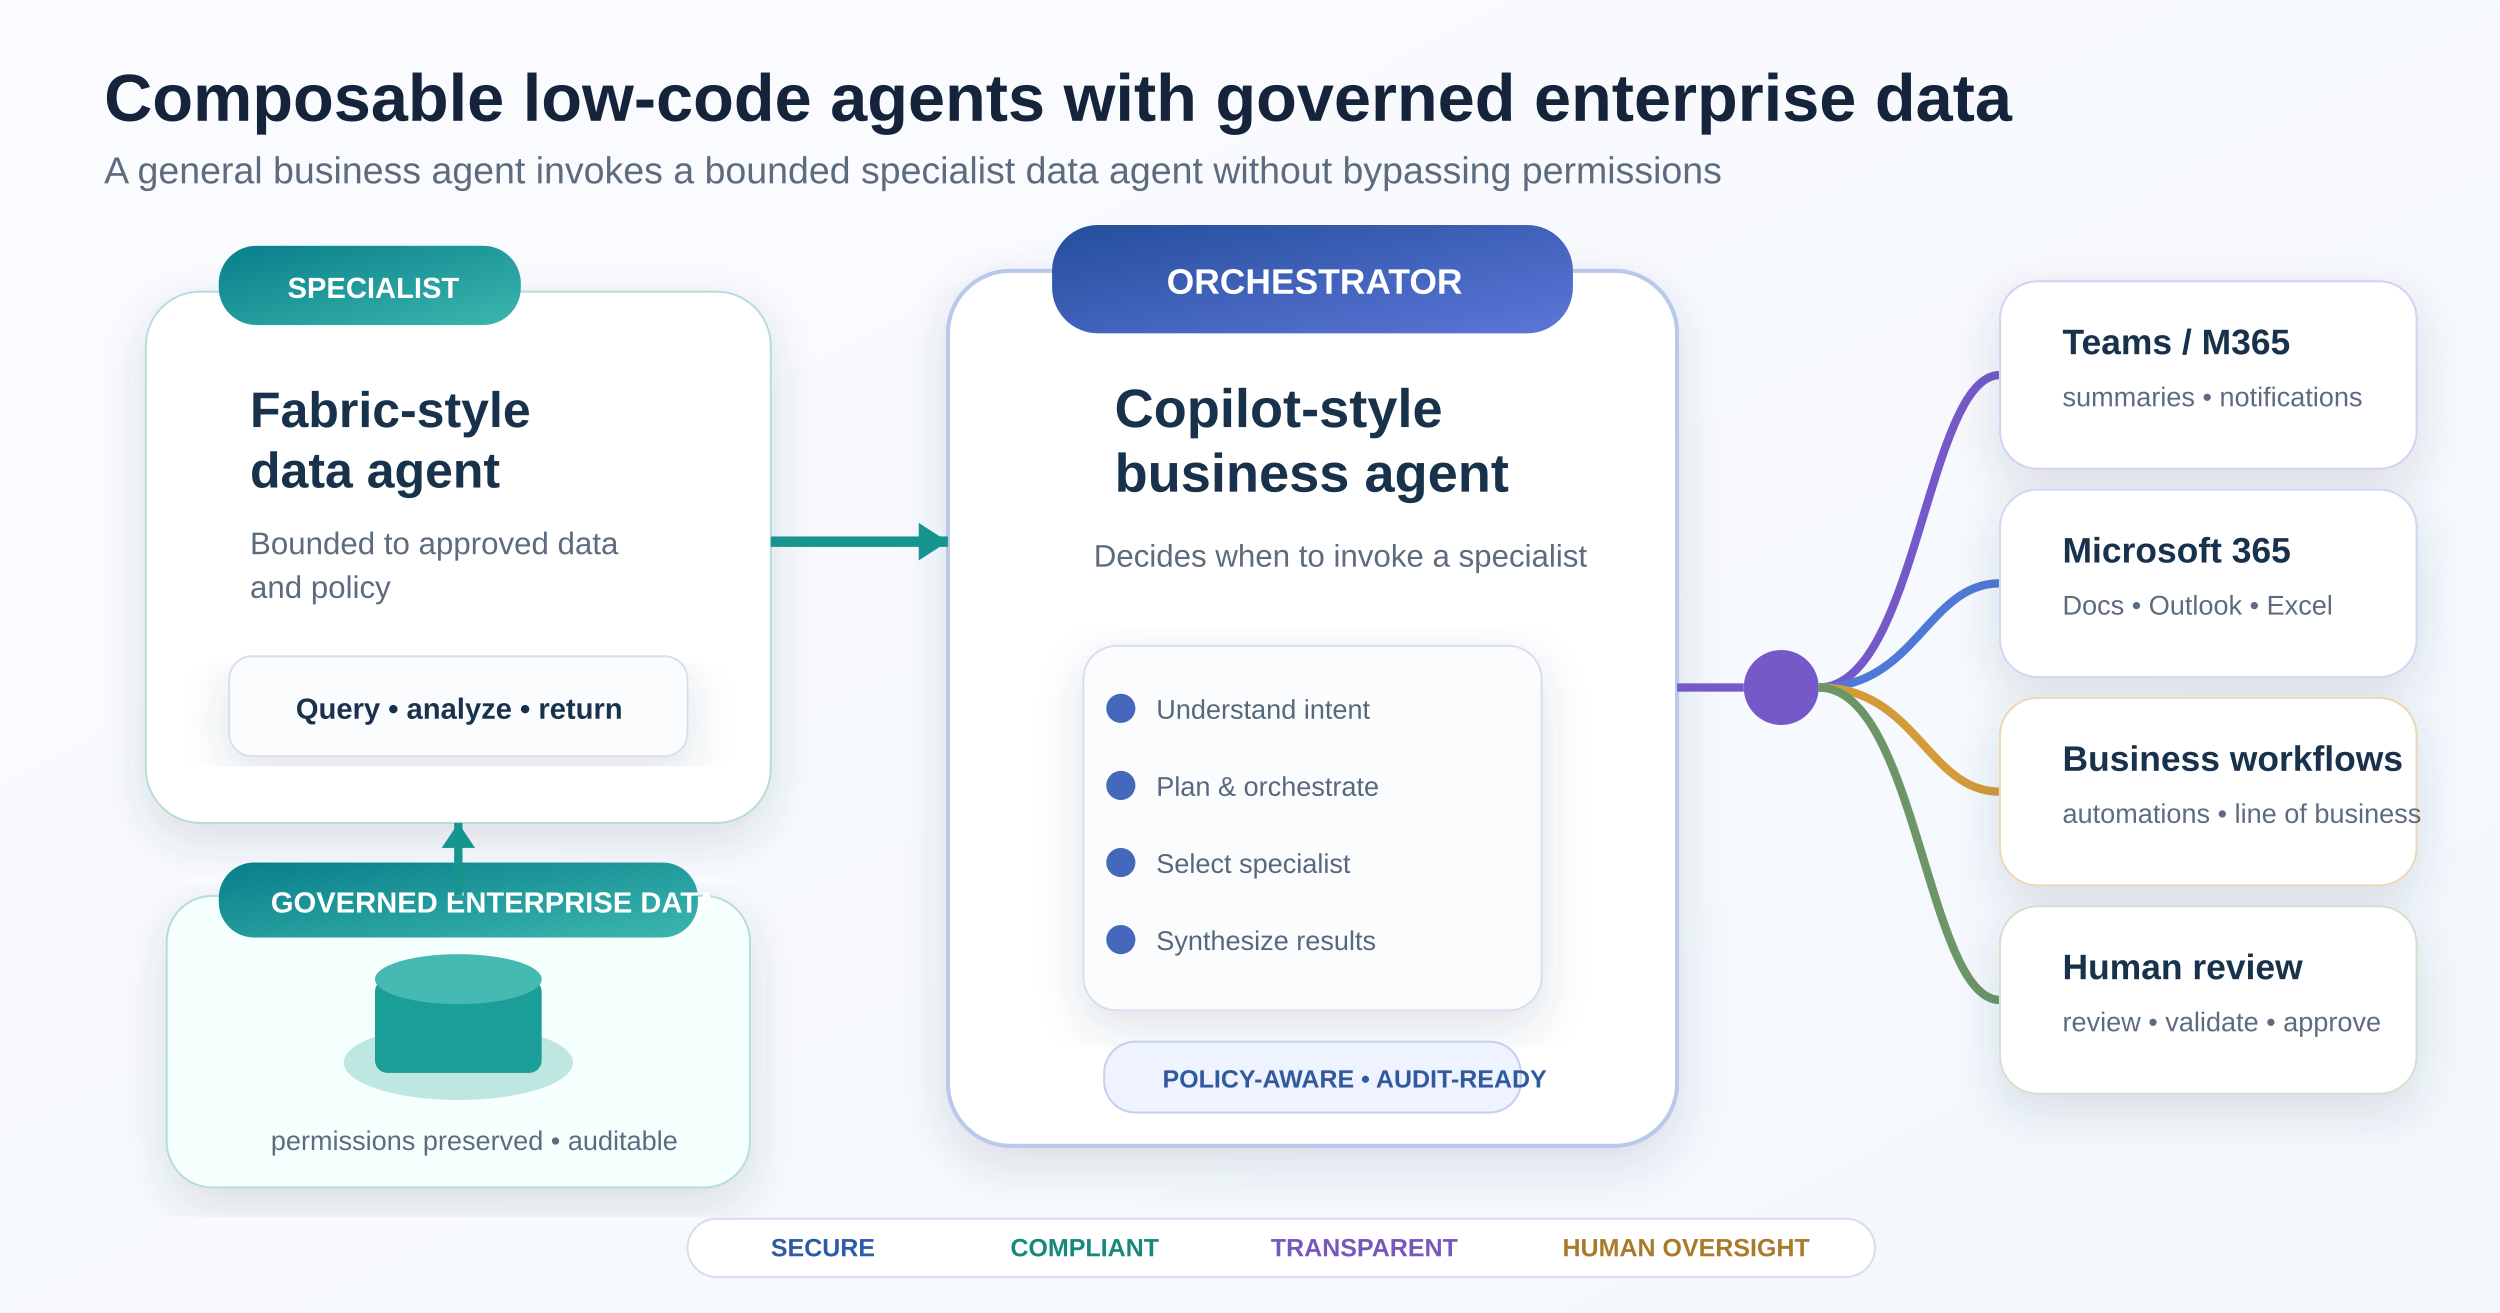
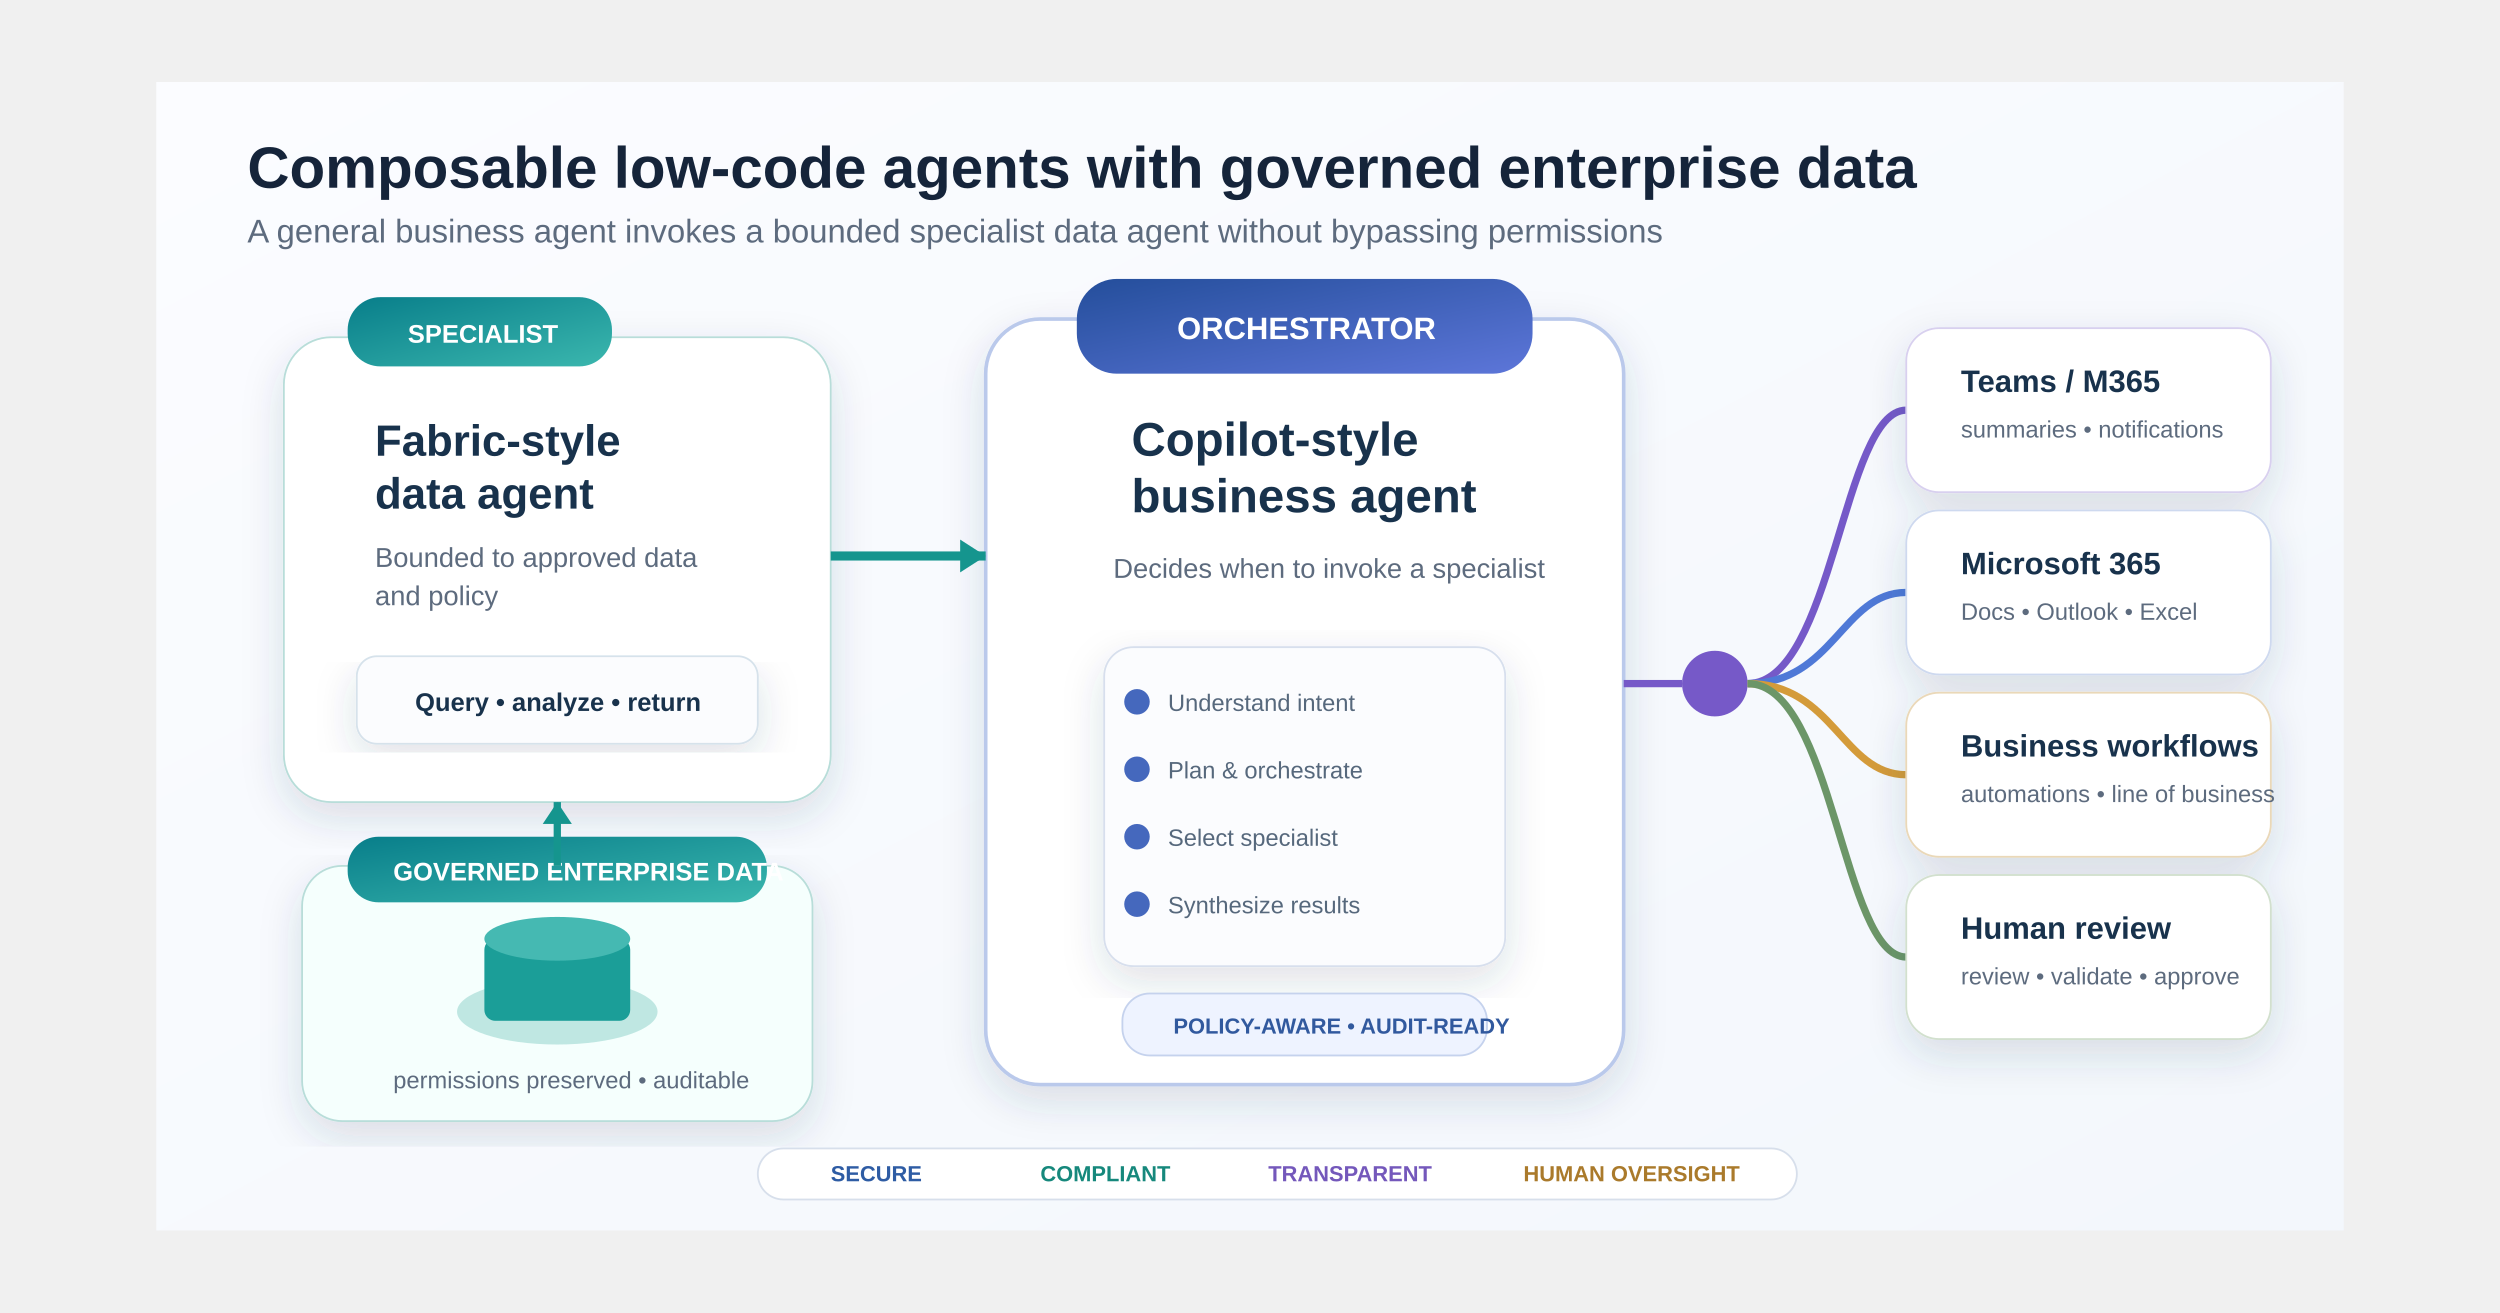
- <svg xmlns="http://www.w3.org/2000/svg" width="1200" height="630" viewBox="0 0 1200 630">
+ <svg xmlns="http://www.w3.org/2000/svg" width="1200" height="630" viewBox="0 -45 1200 720">
  <defs>
    <linearGradient id="bg" x1="0" y1="0" x2="1" y2="1">
      <stop stop-color="#fbfcff" />
      <stop offset="1" stop-color="#f3f7fc" />
    </linearGradient>
    <linearGradient id="blue" x1="0" y1="0" x2="1" y2="1">
      <stop stop-color="#244e9b" />
      <stop offset="1" stop-color="#5d76d9" />
    </linearGradient>
    <linearGradient id="teal" x1="0" y1="0" x2="1" y2="1">
      <stop stop-color="#087e8a" />
      <stop offset="1" stop-color="#3bb7ae" />
    </linearGradient>
    <filter id="s">
      <feDropShadow dx="0" dy="8" stdDeviation="11" flood-color="#293c58" flood-opacity=".15" />
    </filter>
    <style>text{font-family:Arial,Helvetica,sans-serif}.h{font-weight:700;fill:#15243a}.m{fill:#5d6b7e}.lab{font-weight:700;fill:#18324c}.tiny{font-size:13px;fill:#56687c}</style>
  </defs>
  <rect width="1200" height="630" fill="url(#bg)" />
  <text x="50" y="58" font-size="32" class="h">Composable low-code agents with governed enterprise data</text>
  <text x="50" y="88" font-size="18" class="m">A general business agent invokes a bounded specialist data agent without bypassing permissions</text>
  <rect x="70" y="140" width="300" height="255" rx="26" fill="#fff" stroke="#b8ddd9" filter="url(#s)" />
  <rect x="105" y="118" width="145" height="38" rx="18" fill="url(#teal)" />
  <text x="138" y="143" font-size="14" fill="#fff" font-weight="700">SPECIALIST</text>
  <text x="120" y="205" font-size="24" class="lab">Fabric-style</text>
  <text x="120" y="234" font-size="24" class="lab">data agent</text>
  <text x="120" y="266" font-size="15" class="m">Bounded to approved data</text>
  <text x="120" y="287" font-size="15" class="m">and policy</text>
  <g filter="url(#s)">
    <rect x="110" y="315" width="220" height="48" rx="11" fill="#fbfcfe" stroke="#d6e2eb" />
  </g>
  <text x="142" y="345" font-size="14" class="lab">Query • analyze • return</text>
  <rect x="80" y="430" width="280" height="140" rx="22" fill="#f5fffd" stroke="#b8ddd9" filter="url(#s)" />
  <rect x="105" y="414" width="230" height="36" rx="17" fill="url(#teal)" />
  <text x="130" y="438" font-size="14" fill="#fff" font-weight="700">GOVERNED ENTERPRISE DATA</text>
  <ellipse cx="220" cy="510" rx="55" ry="18" fill="#bfe7e2" />
  <rect x="180" y="470" width="80" height="45" rx="6" fill="#1b9e98" />
  <ellipse cx="220" cy="470" rx="40" ry="12" fill="#45b9b2" />
  <text x="130" y="552" font-size="13" class="m">permissions preserved • auditable</text>
  <path d="M220 430V395" stroke="#15958e" stroke-width="4" />
  <polygon points="220,395 212,407 228,407" fill="#15958e" />
  <rect x="455" y="130" width="350" height="420" rx="30" fill="#fff" stroke="#bac9eb" stroke-width="2" filter="url(#s)" />
  <rect x="505" y="108" width="250" height="52" rx="22" fill="url(#blue)" />
  <text x="560" y="141" font-size="17" fill="#fff" font-weight="700">ORCHESTRATOR</text>
  <text x="535" y="205" font-size="26" class="lab">Copilot-style</text>
  <text x="535" y="236" font-size="26" class="lab">business agent</text>
  <text x="525" y="272" font-size="15" class="m">Decides when to invoke a specialist</text>
  <g filter="url(#s)">
    <rect x="520" y="310" width="220" height="175" rx="16" fill="#fbfcfe" stroke="#d7dfed" />
  </g>
  <g class="tiny">
    <text x="555" y="345">Understand intent</text>
    <text x="555" y="382">Plan &amp; orchestrate</text>
    <text x="555" y="419">Select specialist</text>
    <text x="555" y="456">Synthesize results</text>
  </g>
  <g fill="#4568bd">
    <circle cx="538" cy="340" r="7" />
    <circle cx="538" cy="377" r="7" />
    <circle cx="538" cy="414" r="7" />
    <circle cx="538" cy="451" r="7" />
  </g>
  <rect x="530" y="500" width="200" height="34" rx="15" fill="#eef3ff" stroke="#c5d2ed" />
  <text x="558" y="522" font-size="12" fill="#31599e" font-weight="700">POLICY-AWARE • AUDIT-READY</text>
  <path d="M370 260H455" stroke="#15958e" stroke-width="5" />
  <polygon points="455,260 441,251 441,269" fill="#15958e" />
  <circle cx="855" cy="330" r="18" fill="#7659c8" />
  <path d="M805 330H837" stroke="#7659c8" stroke-width="4" />
  <g stroke-width="4" fill="none">
    <path d="M873 330C920 330 925 180 960 180" stroke="#7559c8" />
    <path d="M873 330C920 330 925 280 960 280" stroke="#4f79d7" />
    <path d="M873 330C920 330 925 380 960 380" stroke="#d49b3a" />
    <path d="M873 330C920 330 925 480 960 480" stroke="#6c9668" />
  </g>
  <g filter="url(#s)">
    <rect x="960" y="135" width="200" height="90" rx="18" fill="#fff" stroke="#d8d0ef" />
    <rect x="960" y="235" width="200" height="90" rx="18" fill="#fff" stroke="#ced9ef" />
    <rect x="960" y="335" width="200" height="90" rx="18" fill="#fff" stroke="#ead8b8" />
    <rect x="960" y="435" width="200" height="90" rx="18" fill="#fff" stroke="#d2e0ce" />
  </g>
  <text x="990" y="170" font-size="17" class="lab">Teams / M365</text>
  <text x="990" y="195" font-size="13" class="m">summaries • notifications</text>
  <text x="990" y="270" font-size="17" class="lab">Microsoft 365</text>
  <text x="990" y="295" font-size="13" class="m">Docs • Outlook • Excel</text>
  <text x="990" y="370" font-size="17" class="lab">Business workflows</text>
  <text x="990" y="395" font-size="13" class="m">automations • line of business</text>
  <text x="990" y="470" font-size="17" class="lab">Human review</text>
  <text x="990" y="495" font-size="13" class="m">review • validate • approve</text>
  <rect x="330" y="585" width="570" height="28" rx="14" fill="#fff" stroke="#d7dfeb" />
  <text x="370" y="603" font-size="12" fill="#2e5ca4" font-weight="700">SECURE</text>
  <text x="485" y="603" font-size="12" fill="#16887c" font-weight="700">COMPLIANT</text>
  <text x="610" y="603" font-size="12" fill="#7458bb" font-weight="700">TRANSPARENT</text>
  <text x="750" y="603" font-size="12" fill="#aa7a2b" font-weight="700">HUMAN OVERSIGHT</text>
</svg>
